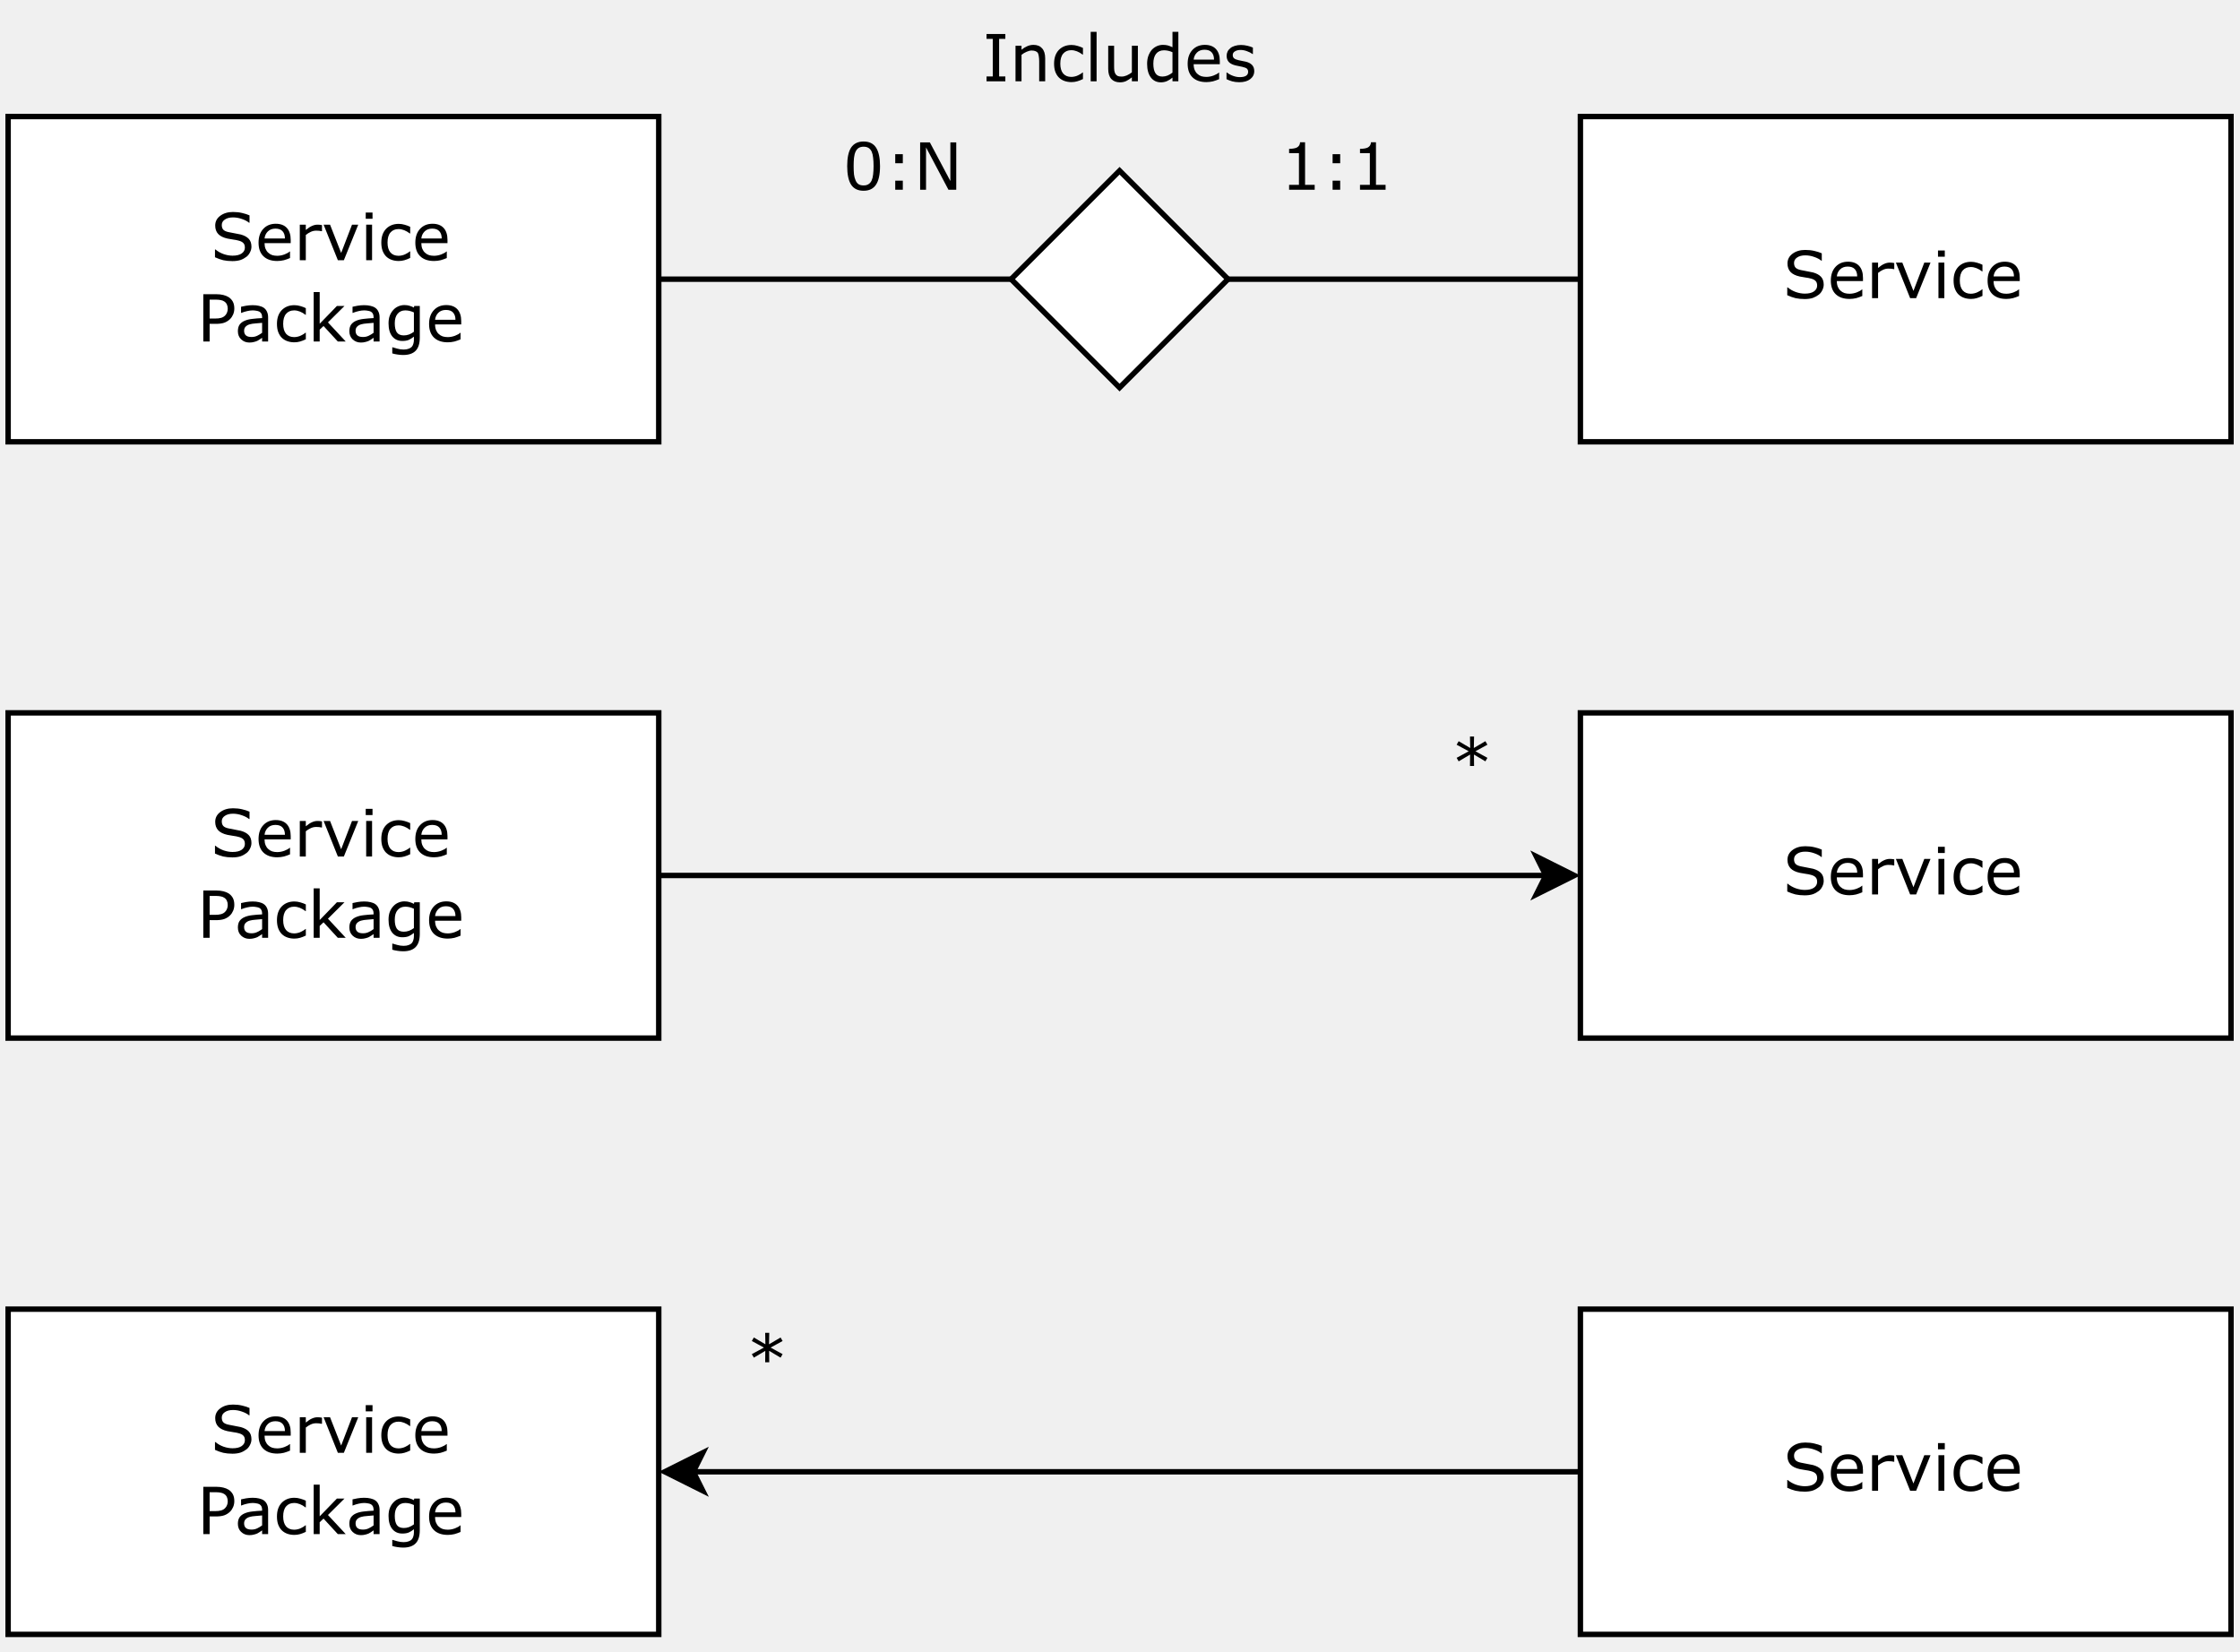
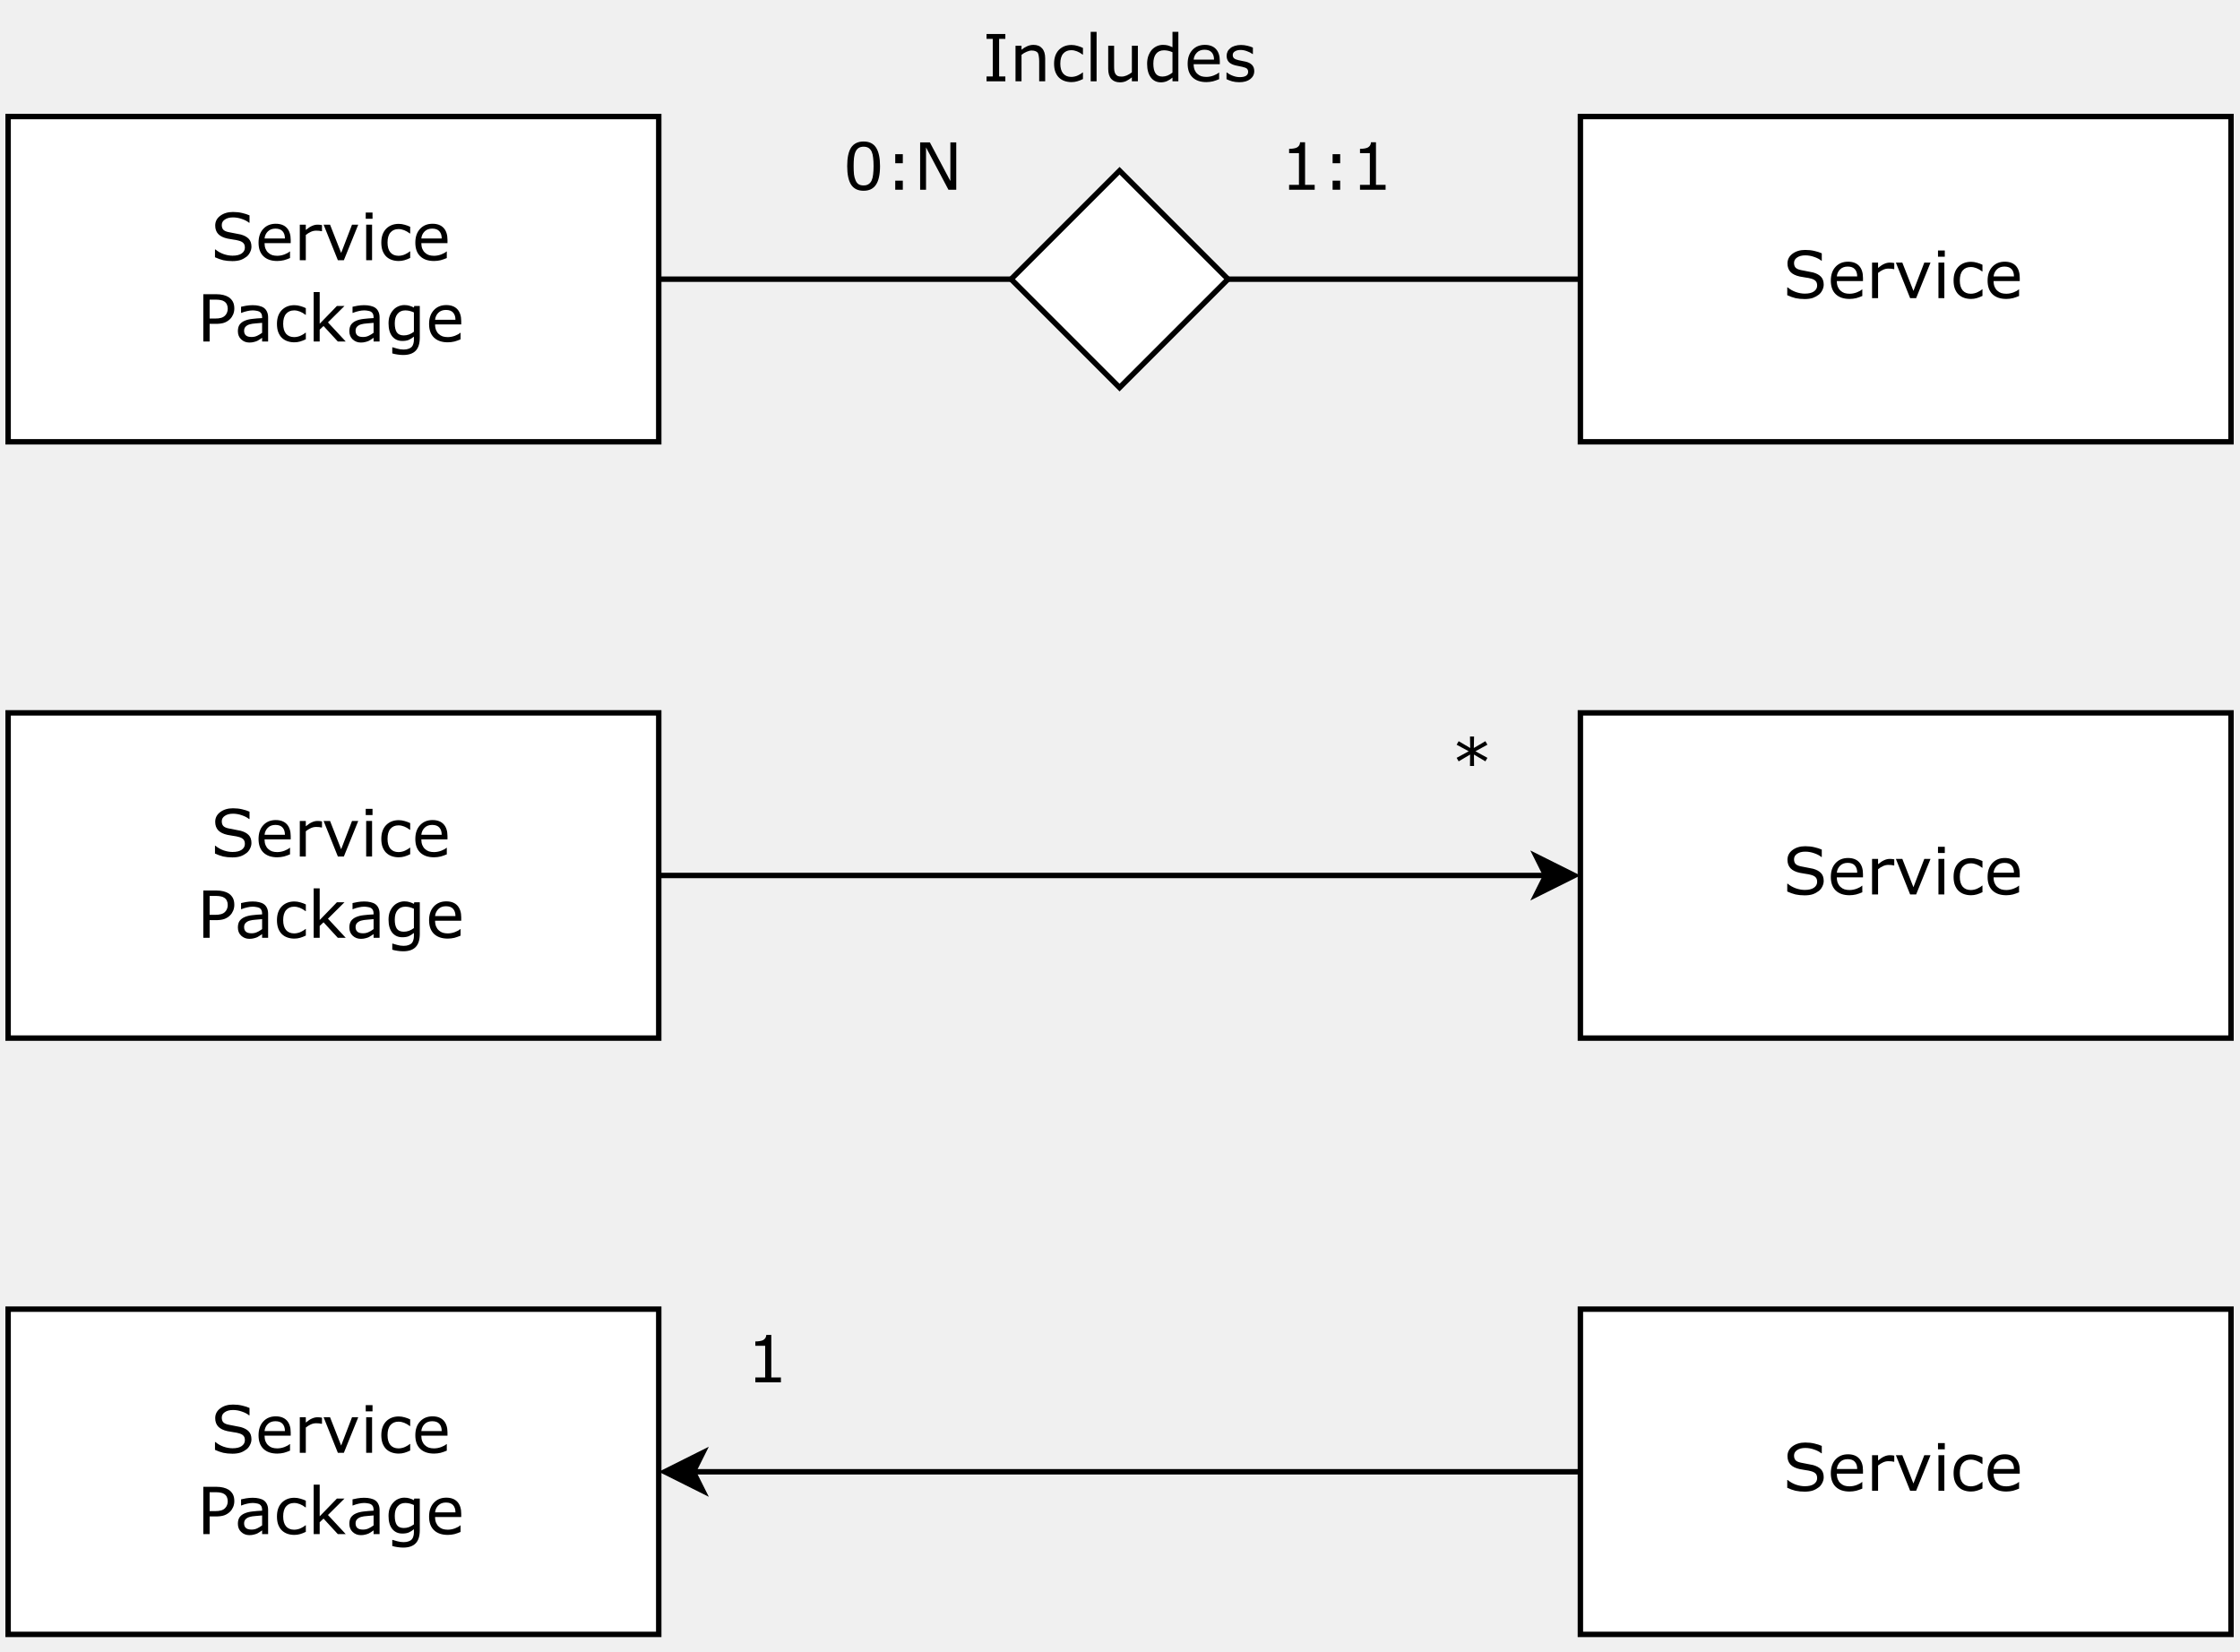
- <svg xmlns="http://www.w3.org/2000/svg" xmlns:xlink="http://www.w3.org/1999/xlink" width="309.12pt" height="228pt" viewBox="0 0 309.12 228" version="1.2" id="svg306" content="%3Cmxfile%20host%3D%22app.diagrams.net%22%20modified%3D%222022-05-02T11%3A17%3A57.723Z%22%20agent%3D%225.0%20(X11)%22%20version%3D%2217.5.0%22%20etag%3D%22Jz2Vs7Uc8WkKQfuyz4U5%22%20type%3D%22device%22%3E%3Cdiagram%20id%3D%226qpaMD--WCWv5tTotMP_%22%3E7Vlbb9sgGP01ednDFF%2BTPubSbpO2aVKkXR6JoTYrhgjjXPrr92FjOzZuVylp0jZ9ieB8mMA5fAd%2F8sCbpdtPEq2SbwITNnCHeDvw5gPXHQcu%2FGpgVwK%2B75VALCkuIacBFvSeGHBo0JxikrUGKiGYoqs2GAnOSaRaGJJSbNrDbgVr%2F%2BsKxcQCFhFiNvqLYpUY1B0Om8BnQuOk%2BuuwiqSoGm2ALEFYbPYg73rgzaQQqmyl2xlhmryKmPK5mwei9cok4eopDxgl1ojlZnNmXWpX7ZZg2LzpCqkSEQuO2HWDTqXIOSZ6xiH0mjFfhVgB6AD4lyi1M0qiXAmAEpUyEyUcT7Qu0OWCkxK5oYyZKW8FVzcopUwfmJ9EYsQRwAwtCZui6C4uVjATTMhminIjevUtbjKRy8hA5tgpJGNi6PJtBp1aFzjQRKREyR0MkYQhRdft2ZE5WnE9riEfGob%2Ffi28Hi1CBouYYrqGZqybCyLXFNZvIjDnXrBn%2FA%2BgRx9nE1nK7tjuDB3129puEqrIYoUKAjeQ3G0dD9BpTaQi2wdP8QMamAfqzDOG4gShATat%2FCyxZC81q3GH6Ob%2FP4dkItJlnr1cBr1x0GFwZDPo9xDoH4HA4KJNKHxRJhRaWtSO8xqdwb86pzOMznOOYZW%2FzfNF54%2FufAyq7ny7H5zv6l59%2FiOGsoxGrRQ4UMVHU2Bsp8DV%2BVJg%2FH4PH%2BseDntukWfLtqs3bl0nJbOqtV6dd%2FXe3RlYi7LdrYBP4G9OVaXuGZzjns%2FhqvW8W9zhFjcanzIr7Xr9bXncadm0K27gavLd4hI2qNqEIUZjrr0ENkqAk6mmgUaITUwgpRiXnkgyeo%2BWxVRaiZWgXBWLDqaDYK7nAhvMSkd0ClOS4o50uL4Fk%2BpC%2FZodQRXP7xaDPS%2FNfcWgewxR7HIaWJk4ly6K7z2hkvGeSxS7RP9w8YKET3g%2F67Ouowhi1%2BkXL4jXzZC%2By%2BTZBBlZgnzhEcv1h4pL12XUdS7f1mV0HF2g23w8KWJ7n6C8638%3D%3C%2Fdiagram%3E%3C%2Fmxfile%3E">
+ <svg xmlns="http://www.w3.org/2000/svg" xmlns:xlink="http://www.w3.org/1999/xlink" width="309.12pt" height="228pt" viewBox="0 0 309.12 228" version="1.2" id="svg306" content="%3Cmxfile%20host%3D%22app.diagrams.net%22%20modified%3D%222022-05-04T19%3A31%3A20.211Z%22%20agent%3D%225.0%20(X11)%22%20version%3D%2218.0.0%22%20etag%3D%22TW3qZ1Mt3gIweQSPUwra%22%20type%3D%22github%22%3E%3Cdiagram%20id%3D%22hluDAyHgmFM91N0HZITm%22%3E7Vlbb9sgGP01ednDFF%2BTPubSbpO2aVKkXR6JoTYrhgjjXPrr92FjOzZuVylp0jZ9ieB8mMA5fAd%2F8sCbpdtPEq2SbwITNnCHeDvw5gPXHQcu%2FGpgVwK%2B75VALCkuIacBFvSeGHBo0JxikrUGKiGYoqs2GAnOSaRaGJJSbNrDbgVr%2F%2BsKxcQCFhFiNvqLYpUY1B0Om8BnQuOk%2BuuwiqSoGm2ALEFYbPYg73rgzaQQqmyl2xlhmryKmPK5mwei9cok4eopDxgl1ojlZnNmXWpX7ZZg2LzpCqkSEQuO2HWDTqXIOSZ6xiH0mjFfhVgB6AD4lyi1M0qiXAmAEpUyEyUcT7Qu0OWCkxK5oYyZKW8FVzcopUwfmJ9EYsQRwAwtCZui6C4uVjATTMhminIjevUtbjKRy8hA5tgpJGNi6PJtBp1aFzjQRKREyR0MkYQhRdft2ZE5WnE9riEfGob%2Ffi28Hi1CBouYYrqGZqybCyLXFNZvIjDnXrBn%2FA%2BgRx9nE1nK7tjuDB3129puEqrIYoUKAjeQ3G0dD9BpTaQi2wdP8QMamAfqzDOG4gShATat%2FCyxZC81q3GH6Ob%2FP4dkItJlnr1cBr1x0GFwZDPo9xDoH4HA4KJNKHxRJhRaWtSO8xqdwb86pzOMznOOYZW%2FzfNF54%2FufAyq7ny7H5zv6l59%2FiOGsoxGrRQ4UMVHU2Bsp8DV%2BVJg%2FH4PH%2BseDntukWfLtqs3bl0nJbOqtV6dd%2FXe3RlYi7LdrYBP4G9OVaXuGZzjns%2FhqvW8W9zhFjcanzIr7Xr9bXncadm0K27gavLd4hI2qNqEIUZjrr0ENkqAk6mmgUaITUwgpRiXnkgyeo%2BWxVRaiZWgXBWLDqaDYK7nAhvMSkd0ClOS4o50uL4Fk%2BpC%2FZodQRXP7xaDPS%2FNfcWgewxR7HIaWJk4ly6K7z2hkvGeSxS7RP9w8YKET3g%2F67Ouowhi1%2BkXnyFeN0P6LpNnE2RkCfKFRyzXHyouXZdR17l8W5fRcXSBbvPxpIjtfYLyrv8B%3C%2Fdiagram%3E%3C%2Fmxfile%3E">
  <defs id="defs73">
    <g id="g71">
      <symbol overflow="visible" id="glyph0-0">
        <path style="stroke:none;" d="" id="path2" />
      </symbol>
      <symbol overflow="visible" id="glyph0-1">
        <path style="stroke:none;" d="M 5.625 -1.859 C 5.625 -1.609 5.562 -1.359 5.438 -1.109 C 5.32 -0.859 5.16 -0.648 4.953 -0.484 C 4.711 -0.297 4.438 -0.145 4.125 -0.031 C 3.812 0.07 3.438 0.125 3 0.125 C 2.531 0.125 2.109 0.082 1.734 0 C 1.359 -0.094 0.977 -0.227 0.594 -0.406 L 0.594 -1.484 L 0.656 -1.484 C 0.977 -1.211 1.352 -1 1.781 -0.844 C 2.219 -0.695 2.629 -0.625 3.016 -0.625 C 3.555 -0.625 3.973 -0.723 4.266 -0.922 C 4.566 -1.129 4.719 -1.398 4.719 -1.734 C 4.719 -2.023 4.645 -2.238 4.5 -2.375 C 4.363 -2.52 4.148 -2.629 3.859 -2.703 C 3.641 -2.766 3.398 -2.812 3.141 -2.844 C 2.891 -2.883 2.617 -2.93 2.328 -2.984 C 1.754 -3.109 1.328 -3.316 1.047 -3.609 C 0.766 -3.91 0.625 -4.301 0.625 -4.781 C 0.625 -5.332 0.852 -5.781 1.312 -6.125 C 1.781 -6.477 2.367 -6.656 3.078 -6.656 C 3.535 -6.656 3.957 -6.609 4.344 -6.516 C 4.727 -6.43 5.066 -6.32 5.359 -6.188 L 5.359 -5.172 L 5.297 -5.172 C 5.047 -5.379 4.719 -5.551 4.312 -5.688 C 3.914 -5.832 3.504 -5.906 3.078 -5.906 C 2.609 -5.906 2.234 -5.805 1.953 -5.609 C 1.672 -5.422 1.531 -5.172 1.531 -4.859 C 1.531 -4.586 1.598 -4.375 1.734 -4.219 C 1.879 -4.062 2.129 -3.945 2.484 -3.875 C 2.672 -3.832 2.938 -3.781 3.281 -3.719 C 3.625 -3.656 3.914 -3.598 4.156 -3.547 C 4.645 -3.41 5.008 -3.211 5.25 -2.953 C 5.5 -2.691 5.625 -2.328 5.625 -1.859 Z M 5.625 -1.859 " id="path5" />
      </symbol>
      <symbol overflow="visible" id="glyph0-2">
        <path style="stroke:none;" d="M 4.906 -2.359 L 1.297 -2.359 C 1.297 -2.055 1.344 -1.789 1.438 -1.562 C 1.531 -1.344 1.656 -1.164 1.812 -1.031 C 1.969 -0.883 2.148 -0.773 2.359 -0.703 C 2.566 -0.641 2.797 -0.609 3.047 -0.609 C 3.379 -0.609 3.711 -0.672 4.047 -0.797 C 4.391 -0.93 4.629 -1.066 4.766 -1.203 L 4.812 -1.203 L 4.812 -0.297 C 4.539 -0.18 4.258 -0.082 3.969 0 C 3.676 0.07 3.367 0.109 3.047 0.109 C 2.234 0.109 1.598 -0.109 1.141 -0.547 C 0.691 -0.984 0.469 -1.609 0.469 -2.422 C 0.469 -3.223 0.688 -3.859 1.125 -4.328 C 1.562 -4.797 2.133 -5.031 2.844 -5.031 C 3.508 -5.031 4.02 -4.836 4.375 -4.453 C 4.727 -4.066 4.906 -3.52 4.906 -2.812 Z M 4.109 -3 C 4.109 -3.426 4 -3.758 3.781 -4 C 3.57 -4.238 3.242 -4.359 2.797 -4.359 C 2.359 -4.359 2.008 -4.227 1.75 -3.969 C 1.488 -3.707 1.336 -3.383 1.297 -3 Z M 4.109 -3 " id="path8" />
      </symbol>
      <symbol overflow="visible" id="glyph0-3">
        <path style="stroke:none;" d="M 3.875 -4 L 3.828 -4 C 3.703 -4.031 3.582 -4.051 3.469 -4.062 C 3.352 -4.07 3.219 -4.078 3.062 -4.078 C 2.801 -4.078 2.551 -4.02 2.312 -3.906 C 2.082 -3.801 1.859 -3.66 1.641 -3.484 L 1.641 0 L 0.812 0 L 0.812 -4.906 L 1.641 -4.906 L 1.641 -4.172 C 1.961 -4.441 2.25 -4.629 2.5 -4.734 C 2.75 -4.848 3.004 -4.906 3.266 -4.906 C 3.41 -4.906 3.516 -4.898 3.578 -4.891 C 3.641 -4.879 3.738 -4.863 3.875 -4.844 Z M 3.875 -4 " id="path11" />
      </symbol>
      <symbol overflow="visible" id="glyph0-4">
        <path style="stroke:none;" d="M 5.047 -4.906 L 3.062 0 L 2.234 0 L 0.266 -4.906 L 1.156 -4.906 L 2.688 -1 L 4.188 -4.906 Z M 5.047 -4.906 " id="path14" />
      </symbol>
      <symbol overflow="visible" id="glyph0-5">
        <path style="stroke:none;" d="M 1.703 -5.719 L 0.766 -5.719 L 0.766 -6.578 L 1.703 -6.578 Z M 1.641 0 L 0.828 0 L 0.828 -4.906 L 1.641 -4.906 Z M 1.641 0 " id="path17" />
      </symbol>
      <symbol overflow="visible" id="glyph0-6">
        <path style="stroke:none;" d="M 4.438 -0.312 C 4.156 -0.176 3.891 -0.07 3.641 0 C 3.398 0.07 3.141 0.109 2.859 0.109 C 2.504 0.109 2.18 0.055 1.891 -0.047 C 1.598 -0.148 1.344 -0.305 1.125 -0.516 C 0.914 -0.723 0.75 -0.988 0.625 -1.312 C 0.508 -1.633 0.453 -2.008 0.453 -2.438 C 0.453 -3.238 0.672 -3.867 1.109 -4.328 C 1.555 -4.785 2.141 -5.016 2.859 -5.016 C 3.141 -5.016 3.414 -4.973 3.688 -4.891 C 3.957 -4.816 4.207 -4.723 4.438 -4.609 L 4.438 -3.688 L 4.391 -3.688 C 4.141 -3.883 3.879 -4.035 3.609 -4.141 C 3.348 -4.242 3.086 -4.297 2.828 -4.297 C 2.359 -4.297 1.988 -4.141 1.719 -3.828 C 1.445 -3.516 1.312 -3.051 1.312 -2.438 C 1.312 -1.852 1.441 -1.398 1.703 -1.078 C 1.973 -0.766 2.348 -0.609 2.828 -0.609 C 2.992 -0.609 3.16 -0.629 3.328 -0.672 C 3.504 -0.711 3.66 -0.77 3.797 -0.844 C 3.922 -0.906 4.035 -0.969 4.141 -1.031 C 4.242 -1.102 4.328 -1.164 4.391 -1.219 L 4.438 -1.219 Z M 4.438 -0.312 " id="path20" />
      </symbol>
      <symbol overflow="visible" id="glyph0-7">
        <path style="stroke:none;" d="M 5.156 -4.562 C 5.156 -4.27 5.102 -4 5 -3.75 C 4.895 -3.5 4.754 -3.285 4.578 -3.109 C 4.348 -2.879 4.078 -2.707 3.766 -2.594 C 3.461 -2.488 3.078 -2.438 2.609 -2.438 L 1.75 -2.438 L 1.75 0 L 0.875 0 L 0.875 -6.531 L 2.656 -6.531 C 3.039 -6.531 3.367 -6.492 3.641 -6.422 C 3.91 -6.359 4.156 -6.258 4.375 -6.125 C 4.625 -5.957 4.816 -5.75 4.953 -5.5 C 5.086 -5.25 5.156 -4.938 5.156 -4.562 Z M 4.25 -4.531 C 4.25 -4.758 4.207 -4.957 4.125 -5.125 C 4.051 -5.289 3.93 -5.426 3.766 -5.531 C 3.629 -5.625 3.469 -5.688 3.281 -5.719 C 3.102 -5.758 2.879 -5.781 2.609 -5.781 L 1.75 -5.781 L 1.75 -3.172 L 2.484 -3.172 C 2.828 -3.172 3.109 -3.203 3.328 -3.266 C 3.547 -3.328 3.727 -3.43 3.875 -3.578 C 4.008 -3.711 4.102 -3.859 4.156 -4.016 C 4.219 -4.172 4.25 -4.344 4.25 -4.531 Z M 4.25 -4.531 " id="path23" />
      </symbol>
      <symbol overflow="visible" id="glyph0-8">
        <path style="stroke:none;" d="M 4.625 0 L 3.797 0 L 3.797 -0.516 C 3.723 -0.473 3.625 -0.406 3.5 -0.312 C 3.375 -0.227 3.254 -0.156 3.141 -0.094 C 3.004 -0.031 2.848 0.02 2.672 0.062 C 2.492 0.113 2.285 0.141 2.047 0.141 C 1.598 0.141 1.219 -0.004 0.906 -0.297 C 0.602 -0.586 0.453 -0.961 0.453 -1.422 C 0.453 -1.797 0.531 -2.098 0.688 -2.328 C 0.852 -2.555 1.082 -2.734 1.375 -2.859 C 1.676 -2.992 2.035 -3.082 2.453 -3.125 C 2.867 -3.176 3.316 -3.211 3.797 -3.234 L 3.797 -3.359 C 3.797 -3.547 3.766 -3.703 3.703 -3.828 C 3.641 -3.953 3.547 -4.051 3.422 -4.125 C 3.297 -4.188 3.148 -4.227 2.984 -4.25 C 2.828 -4.281 2.66 -4.297 2.484 -4.297 C 2.266 -4.297 2.02 -4.266 1.75 -4.203 C 1.488 -4.148 1.219 -4.066 0.938 -3.953 L 0.891 -3.953 L 0.891 -4.797 C 1.047 -4.836 1.273 -4.883 1.578 -4.938 C 1.891 -4.988 2.191 -5.016 2.484 -5.016 C 2.828 -5.016 3.125 -4.984 3.375 -4.922 C 3.633 -4.867 3.859 -4.773 4.047 -4.641 C 4.234 -4.504 4.375 -4.328 4.469 -4.109 C 4.57 -3.898 4.625 -3.641 4.625 -3.328 Z M 3.797 -1.203 L 3.797 -2.578 C 3.547 -2.555 3.25 -2.531 2.906 -2.5 C 2.57 -2.477 2.301 -2.438 2.094 -2.375 C 1.863 -2.312 1.676 -2.207 1.531 -2.062 C 1.383 -1.914 1.312 -1.723 1.312 -1.484 C 1.312 -1.203 1.395 -0.988 1.562 -0.844 C 1.727 -0.695 1.988 -0.625 2.344 -0.625 C 2.625 -0.625 2.883 -0.68 3.125 -0.797 C 3.363 -0.91 3.586 -1.047 3.797 -1.203 Z M 3.797 -1.203 " id="path26" />
      </symbol>
      <symbol overflow="visible" id="glyph0-9">
        <path style="stroke:none;" d="M 5.266 0 L 4.172 0 L 2.203 -2.141 L 1.672 -1.641 L 1.672 0 L 0.844 0 L 0.844 -6.828 L 1.672 -6.828 L 1.672 -2.453 L 4.047 -4.906 L 5.094 -4.906 L 2.812 -2.641 Z M 5.266 0 " id="path29" />
      </symbol>
      <symbol overflow="visible" id="glyph0-10">
        <path style="stroke:none;" d="M 4.781 -0.562 C 4.781 0.27 4.594 0.879 4.219 1.266 C 3.844 1.66 3.266 1.859 2.484 1.859 C 2.223 1.859 1.969 1.836 1.719 1.797 C 1.469 1.766 1.223 1.711 0.984 1.641 L 0.984 0.797 L 1.031 0.797 C 1.164 0.848 1.379 0.91 1.672 0.984 C 1.961 1.066 2.254 1.109 2.547 1.109 C 2.828 1.109 3.055 1.07 3.234 1 C 3.422 0.938 3.566 0.848 3.672 0.734 C 3.773 0.617 3.848 0.477 3.891 0.312 C 3.941 0.156 3.969 -0.02 3.969 -0.219 L 3.969 -0.672 C 3.719 -0.473 3.477 -0.32 3.25 -0.219 C 3.02 -0.125 2.727 -0.078 2.375 -0.078 C 1.789 -0.078 1.328 -0.285 0.984 -0.703 C 0.641 -1.129 0.469 -1.727 0.469 -2.5 C 0.469 -2.914 0.523 -3.273 0.641 -3.578 C 0.766 -3.891 0.93 -4.156 1.141 -4.375 C 1.328 -4.582 1.555 -4.742 1.828 -4.859 C 2.098 -4.973 2.367 -5.031 2.641 -5.031 C 2.922 -5.031 3.156 -5 3.344 -4.938 C 3.539 -4.883 3.75 -4.801 3.969 -4.688 L 4.016 -4.906 L 4.781 -4.906 Z M 3.969 -1.344 L 3.969 -4.016 C 3.738 -4.117 3.531 -4.191 3.344 -4.234 C 3.156 -4.273 2.969 -4.297 2.781 -4.297 C 2.332 -4.297 1.977 -4.141 1.719 -3.828 C 1.457 -3.523 1.328 -3.086 1.328 -2.516 C 1.328 -1.961 1.422 -1.547 1.609 -1.266 C 1.805 -0.984 2.129 -0.844 2.578 -0.844 C 2.816 -0.844 3.055 -0.883 3.297 -0.969 C 3.535 -1.062 3.758 -1.188 3.969 -1.344 Z M 3.969 -1.344 " id="path32" />
      </symbol>
      <symbol overflow="visible" id="glyph0-11">
        <path style="stroke:none;" d="" id="path35" />
      </symbol>
      <symbol overflow="visible" id="glyph0-12">
        <path style="stroke:none;" d="M 5.125 -3.266 C 5.125 -2.098 4.938 -1.238 4.562 -0.688 C 4.195 -0.133 3.629 0.141 2.859 0.141 C 2.078 0.141 1.504 -0.133 1.141 -0.688 C 0.773 -1.25 0.594 -2.109 0.594 -3.266 C 0.594 -4.422 0.773 -5.273 1.141 -5.828 C 1.516 -6.379 2.086 -6.656 2.859 -6.656 C 3.641 -6.656 4.211 -6.375 4.578 -5.812 C 4.941 -5.25 5.125 -4.398 5.125 -3.266 Z M 3.969 -1.281 C 4.07 -1.508 4.141 -1.785 4.172 -2.109 C 4.211 -2.43 4.234 -2.816 4.234 -3.266 C 4.234 -3.711 4.211 -4.098 4.172 -4.422 C 4.141 -4.754 4.07 -5.035 3.969 -5.266 C 3.863 -5.484 3.723 -5.648 3.547 -5.766 C 3.367 -5.879 3.141 -5.938 2.859 -5.938 C 2.586 -5.938 2.359 -5.879 2.172 -5.766 C 1.992 -5.648 1.852 -5.477 1.75 -5.25 C 1.645 -5.031 1.57 -4.742 1.531 -4.391 C 1.5 -4.047 1.484 -3.672 1.484 -3.266 C 1.484 -2.805 1.5 -2.422 1.531 -2.109 C 1.57 -1.805 1.645 -1.535 1.75 -1.297 C 1.844 -1.066 1.977 -0.891 2.156 -0.766 C 2.332 -0.648 2.566 -0.594 2.859 -0.594 C 3.129 -0.594 3.352 -0.648 3.531 -0.766 C 3.719 -0.879 3.863 -1.051 3.969 -1.281 Z M 3.969 -1.281 " id="path38" />
      </symbol>
      <symbol overflow="visible" id="glyph0-13">
        <path style="stroke:none;" d="M 2.562 -3.656 L 1.516 -3.656 L 1.516 -4.906 L 2.562 -4.906 Z M 2.562 0 L 1.516 0 L 1.516 -1.25 L 2.562 -1.25 Z M 2.562 0 " id="path41" />
      </symbol>
      <symbol overflow="visible" id="glyph0-14">
        <path style="stroke:none;" d="M 5.859 0 L 4.781 0 L 1.688 -5.844 L 1.688 0 L 0.875 0 L 0.875 -6.531 L 2.219 -6.531 L 5.047 -1.203 L 5.047 -6.531 L 5.859 -6.531 Z M 5.859 0 " id="path44" />
      </symbol>
      <symbol overflow="visible" id="glyph0-15">
        <path style="stroke:none;" d="M 4.75 0 L 1.219 0 L 1.219 -0.672 L 2.578 -0.672 L 2.578 -5.047 L 1.219 -5.047 L 1.219 -5.641 C 1.406 -5.641 1.602 -5.656 1.812 -5.688 C 2.02 -5.719 2.18 -5.766 2.297 -5.828 C 2.422 -5.898 2.52 -5.988 2.594 -6.094 C 2.676 -6.207 2.723 -6.359 2.734 -6.547 L 3.422 -6.547 L 3.422 -0.672 L 4.75 -0.672 Z M 4.75 0 " id="path47" />
      </symbol>
      <symbol overflow="visible" id="glyph0-16">
        <path style="stroke:none;" d="M 4.984 -3.891 L 4.703 -3.406 L 3.125 -4.344 L 3.141 -2.766 L 2.578 -2.766 L 2.594 -4.344 L 1.016 -3.406 L 0.734 -3.891 L 2.406 -4.797 L 0.734 -5.703 L 1.016 -6.188 L 2.609 -5.25 L 2.578 -6.828 L 3.141 -6.828 L 3.109 -5.25 L 4.703 -6.188 L 4.984 -5.703 L 3.328 -4.797 Z M 4.984 -3.891 " id="path50" />
      </symbol>
      <symbol overflow="visible" id="glyph0-17">
        <path style="stroke:none;" d="M 3.188 0 L 0.594 0 L 0.594 -0.672 L 1.453 -0.672 L 1.453 -5.859 L 0.594 -5.859 L 0.594 -6.531 L 3.188 -6.531 L 3.188 -5.859 L 2.328 -5.859 L 2.328 -0.672 L 3.188 -0.672 Z M 3.188 0 " id="path53" />
      </symbol>
      <symbol overflow="visible" id="glyph0-18">
        <path style="stroke:none;" d="M 4.906 0 L 4.078 0 L 4.078 -2.797 C 4.078 -3.016 4.062 -3.223 4.031 -3.422 C 4.008 -3.617 3.969 -3.773 3.906 -3.891 C 3.832 -4.016 3.723 -4.102 3.578 -4.156 C 3.441 -4.219 3.266 -4.25 3.047 -4.25 C 2.828 -4.25 2.594 -4.191 2.344 -4.078 C 2.094 -3.973 1.859 -3.832 1.641 -3.656 L 1.641 0 L 0.812 0 L 0.812 -4.906 L 1.641 -4.906 L 1.641 -4.359 C 1.891 -4.566 2.148 -4.727 2.422 -4.844 C 2.703 -4.969 2.988 -5.031 3.281 -5.031 C 3.812 -5.031 4.211 -4.867 4.484 -4.547 C 4.766 -4.234 4.906 -3.781 4.906 -3.188 Z M 4.906 0 " id="path56" />
      </symbol>
      <symbol overflow="visible" id="glyph0-19">
        <path style="stroke:none;" d="M 1.641 0 L 0.828 0 L 0.828 -6.828 L 1.641 -6.828 Z M 1.641 0 " id="path59" />
      </symbol>
      <symbol overflow="visible" id="glyph0-20">
        <path style="stroke:none;" d="M 4.875 0 L 4.047 0 L 4.047 -0.547 C 3.766 -0.328 3.5 -0.156 3.25 -0.031 C 3 0.082 2.719 0.141 2.406 0.141 C 1.895 0.141 1.492 -0.016 1.203 -0.328 C 0.922 -0.648 0.781 -1.113 0.781 -1.719 L 0.781 -4.906 L 1.594 -4.906 L 1.594 -2.109 C 1.594 -1.859 1.602 -1.645 1.625 -1.469 C 1.656 -1.289 1.707 -1.141 1.781 -1.016 C 1.863 -0.891 1.969 -0.797 2.094 -0.734 C 2.219 -0.68 2.398 -0.656 2.641 -0.656 C 2.859 -0.656 3.094 -0.707 3.344 -0.812 C 3.594 -0.926 3.828 -1.066 4.047 -1.234 L 4.047 -4.906 L 4.875 -4.906 Z M 4.875 0 " id="path62" />
      </symbol>
      <symbol overflow="visible" id="glyph0-21">
        <path style="stroke:none;" d="M 4.781 0 L 3.969 0 L 3.969 -0.516 C 3.727 -0.305 3.477 -0.145 3.219 -0.031 C 2.957 0.082 2.676 0.141 2.375 0.141 C 1.789 0.141 1.328 -0.082 0.984 -0.531 C 0.641 -0.988 0.469 -1.613 0.469 -2.406 C 0.469 -2.82 0.523 -3.191 0.641 -3.516 C 0.766 -3.848 0.926 -4.129 1.125 -4.359 C 1.332 -4.578 1.566 -4.742 1.828 -4.859 C 2.086 -4.973 2.363 -5.031 2.656 -5.031 C 2.906 -5.031 3.129 -5.004 3.328 -4.953 C 3.523 -4.898 3.738 -4.816 3.969 -4.703 L 3.969 -6.828 L 4.781 -6.828 Z M 3.969 -1.203 L 3.969 -4.016 C 3.738 -4.117 3.535 -4.188 3.359 -4.219 C 3.18 -4.258 2.992 -4.281 2.797 -4.281 C 2.328 -4.281 1.961 -4.117 1.703 -3.797 C 1.453 -3.473 1.328 -3.02 1.328 -2.438 C 1.328 -1.852 1.426 -1.41 1.625 -1.109 C 1.82 -0.805 2.141 -0.656 2.578 -0.656 C 2.816 -0.656 3.055 -0.703 3.297 -0.797 C 3.535 -0.898 3.758 -1.035 3.969 -1.203 Z M 3.969 -1.203 " id="path65" />
      </symbol>
      <symbol overflow="visible" id="glyph0-22">
        <path style="stroke:none;" d="M 4.312 -1.406 C 4.312 -0.957 4.125 -0.586 3.75 -0.297 C 3.383 -0.016 2.879 0.125 2.234 0.125 C 1.879 0.125 1.551 0.082 1.25 0 C 0.945 -0.094 0.691 -0.191 0.484 -0.297 L 0.484 -1.219 L 0.531 -1.219 C 0.789 -1.02 1.078 -0.863 1.391 -0.75 C 1.711 -0.633 2.02 -0.578 2.312 -0.578 C 2.676 -0.578 2.957 -0.633 3.156 -0.75 C 3.363 -0.875 3.469 -1.062 3.469 -1.312 C 3.469 -1.5 3.41 -1.645 3.297 -1.75 C 3.191 -1.844 2.977 -1.926 2.656 -2 C 2.539 -2.031 2.391 -2.062 2.203 -2.094 C 2.016 -2.125 1.844 -2.16 1.688 -2.203 C 1.258 -2.316 0.953 -2.484 0.766 -2.703 C 0.586 -2.93 0.5 -3.203 0.5 -3.516 C 0.5 -3.723 0.539 -3.914 0.625 -4.094 C 0.707 -4.27 0.836 -4.43 1.016 -4.578 C 1.172 -4.711 1.375 -4.816 1.625 -4.891 C 1.883 -4.973 2.172 -5.016 2.484 -5.016 C 2.773 -5.016 3.07 -4.977 3.375 -4.906 C 3.676 -4.832 3.926 -4.75 4.125 -4.656 L 4.125 -3.766 L 4.078 -3.766 C 3.867 -3.922 3.613 -4.051 3.312 -4.156 C 3.008 -4.27 2.711 -4.328 2.422 -4.328 C 2.117 -4.328 1.863 -4.266 1.656 -4.141 C 1.445 -4.023 1.344 -3.852 1.344 -3.625 C 1.344 -3.426 1.406 -3.273 1.531 -3.172 C 1.656 -3.066 1.852 -2.984 2.125 -2.922 C 2.281 -2.891 2.453 -2.852 2.641 -2.812 C 2.828 -2.781 2.984 -2.75 3.109 -2.719 C 3.492 -2.633 3.789 -2.484 4 -2.266 C 4.207 -2.055 4.312 -1.77 4.312 -1.406 Z M 4.312 -1.406 " id="path68" />
      </symbol>
    </g>
  </defs>
  <g id="surface1">
    <path style="fill:none;stroke:#000000;stroke-width:1;stroke-linecap:butt;stroke-linejoin:miter;stroke-miterlimit:10;stroke-opacity:1" d="m 121.003,51 h 64.996" transform="matrix(0.748184,0,0,0.748184,0.374092,0.374092)" id="path75" />
    <path style="fill:#ffffff;fill-opacity:1;fill-rule:nonzero;stroke:#000000;stroke-width:1;stroke-linecap:butt;stroke-linejoin:miter;stroke-miterlimit:4;stroke-opacity:1" d="M 0.998,21 H 121.003 V 80.999 H 0.998 Z m 0,0" transform="matrix(0.748184,0,0,0.748184,0.374092,0.374092)" id="path77" />
    <g style="fill:#000000;fill-opacity:1" id="g93">
      <use xlink:href="#glyph0-1" x="29.074" y="35.913" id="use79" width="100%" height="100%" />
      <use xlink:href="#glyph0-2" x="35.211" y="35.913" id="use81" width="100%" height="100%" />
      <use xlink:href="#glyph0-3" x="40.56" y="35.913" id="use83" width="100%" height="100%" />
      <use xlink:href="#glyph0-4" x="44.391" y="35.913" id="use85" width="100%" height="100%" />
      <use xlink:href="#glyph0-5" x="49.705" y="35.913" id="use87" width="100%" height="100%" />
      <use xlink:href="#glyph0-6" x="52.168" y="35.913" id="use89" width="100%" height="100%" />
      <use xlink:href="#glyph0-2" x="56.846" y="35.913" id="use91" width="100%" height="100%" />
    </g>
    <g style="fill:#000000;fill-opacity:1" id="g97">
      <use xlink:href="#glyph0-7" x="27.18" y="47.136" id="use95" width="100%" height="100%" />
    </g>
    <g style="fill:#000000;fill-opacity:1" id="g111">
      <use xlink:href="#glyph0-8" x="32.375" y="47.136" id="use99" width="100%" height="100%" />
      <use xlink:href="#glyph0-6" x="37.767" y="47.136" id="use101" width="100%" height="100%" />
      <use xlink:href="#glyph0-9" x="42.445" y="47.136" id="use103" width="100%" height="100%" />
      <use xlink:href="#glyph0-8" x="47.758" y="47.136" id="use105" width="100%" height="100%" />
      <use xlink:href="#glyph0-10" x="53.15" y="47.136" id="use107" width="100%" height="100%" />
      <use xlink:href="#glyph0-2" x="58.744" y="47.136" id="use109" width="100%" height="100%" />
    </g>
    <g style="fill:#000000;fill-opacity:1" id="g115">
      <use xlink:href="#glyph0-11" x="64.087" y="47.136" id="use113" width="100%" height="100%" />
    </g>
    <path style="fill:#ffffff;fill-opacity:1;fill-rule:nonzero;stroke:#000000;stroke-width:1;stroke-linecap:butt;stroke-linejoin:miter;stroke-miterlimit:10;stroke-opacity:1" d="m 206,30.998 20.002,20.002 -20.002,20.002 -20.002,-20.002 z m 0,0" transform="matrix(0.748184,0,0,0.748184,0.374092,0.374092)" id="path117" />
    <path style="fill:none;stroke:#000000;stroke-width:1;stroke-linecap:butt;stroke-linejoin:miter;stroke-miterlimit:10;stroke-opacity:1" d="M 290.997,51 H 226.002" transform="matrix(0.748184,0,0,0.748184,0.374092,0.374092)" id="path119" />
    <path style="fill:#ffffff;fill-opacity:1;fill-rule:nonzero;stroke:#000000;stroke-width:1;stroke-linecap:butt;stroke-linejoin:miter;stroke-miterlimit:4;stroke-opacity:1" d="M 290.997,21 H 411.002 V 80.999 H 290.997 Z m 0,0" transform="matrix(0.748184,0,0,0.748184,0.374092,0.374092)" id="path121" />
    <g style="fill:#000000;fill-opacity:1" id="g137">
      <use xlink:href="#glyph0-1" x="246.047" y="41.15" id="use123" width="100%" height="100%" />
      <use xlink:href="#glyph0-2" x="252.185" y="41.15" id="use125" width="100%" height="100%" />
      <use xlink:href="#glyph0-3" x="257.533" y="41.15" id="use127" width="100%" height="100%" />
      <use xlink:href="#glyph0-4" x="261.365" y="41.15" id="use129" width="100%" height="100%" />
      <use xlink:href="#glyph0-5" x="266.678" y="41.15" id="use131" width="100%" height="100%" />
      <use xlink:href="#glyph0-6" x="269.142" y="41.15" id="use133" width="100%" height="100%" />
      <use xlink:href="#glyph0-2" x="273.819" y="41.15" id="use135" width="100%" height="100%" />
    </g>
    <path style="fill:none;stroke:#000000;stroke-width:1;stroke-linecap:butt;stroke-linejoin:miter;stroke-miterlimit:10;stroke-opacity:1" d="M 121.003,161 H 284.628" transform="matrix(0.748184,0,0,0.748184,0.374092,0.374092)" id="path139" />
    <path style="fill:#000000;fill-opacity:1;fill-rule:nonzero;stroke:#000000;stroke-width:1;stroke-linecap:butt;stroke-linejoin:miter;stroke-miterlimit:10;stroke-opacity:1" d="m 289.88,161 -7.001,3.498 1.749,-3.498 -1.749,-3.498 z m 0,0" transform="matrix(0.748184,0,0,0.748184,0.374092,0.374092)" id="path141" />
    <path style="fill:#ffffff;fill-opacity:1;fill-rule:nonzero;stroke:#000000;stroke-width:1;stroke-linecap:butt;stroke-linejoin:miter;stroke-miterlimit:4;stroke-opacity:1" d="m 0.998,131.001 h 120.004 v 59.999 H 0.998 Z m 0,0" transform="matrix(0.748184,0,0,0.748184,0.374092,0.374092)" id="path143" />
    <g style="fill:#000000;fill-opacity:1" id="g159">
      <use xlink:href="#glyph0-1" x="29.074" y="118.213" id="use145" width="100%" height="100%" />
      <use xlink:href="#glyph0-2" x="35.211" y="118.213" id="use147" width="100%" height="100%" />
      <use xlink:href="#glyph0-3" x="40.56" y="118.213" id="use149" width="100%" height="100%" />
      <use xlink:href="#glyph0-4" x="44.391" y="118.213" id="use151" width="100%" height="100%" />
      <use xlink:href="#glyph0-5" x="49.705" y="118.213" id="use153" width="100%" height="100%" />
      <use xlink:href="#glyph0-6" x="52.168" y="118.213" id="use155" width="100%" height="100%" />
      <use xlink:href="#glyph0-2" x="56.846" y="118.213" id="use157" width="100%" height="100%" />
    </g>
    <g style="fill:#000000;fill-opacity:1" id="g163">
      <use xlink:href="#glyph0-7" x="27.18" y="129.436" id="use161" width="100%" height="100%" />
    </g>
    <g style="fill:#000000;fill-opacity:1" id="g177">
      <use xlink:href="#glyph0-8" x="32.375" y="129.436" id="use165" width="100%" height="100%" />
      <use xlink:href="#glyph0-6" x="37.767" y="129.436" id="use167" width="100%" height="100%" />
      <use xlink:href="#glyph0-9" x="42.445" y="129.436" id="use169" width="100%" height="100%" />
      <use xlink:href="#glyph0-8" x="47.758" y="129.436" id="use171" width="100%" height="100%" />
      <use xlink:href="#glyph0-10" x="53.15" y="129.436" id="use173" width="100%" height="100%" />
      <use xlink:href="#glyph0-2" x="58.744" y="129.436" id="use175" width="100%" height="100%" />
    </g>
    <g style="fill:#000000;fill-opacity:1" id="g181">
      <use xlink:href="#glyph0-11" x="64.087" y="129.436" id="use179" width="100%" height="100%" />
    </g>
    <path style="fill:#ffffff;fill-opacity:1;fill-rule:nonzero;stroke:#000000;stroke-width:1;stroke-linecap:butt;stroke-linejoin:miter;stroke-miterlimit:4;stroke-opacity:1" d="m 290.997,131.001 h 120.004 v 59.999 H 290.997 Z m 0,0" transform="matrix(0.748184,0,0,0.748184,0.374092,0.374092)" id="path183" />
    <g style="fill:#000000;fill-opacity:1" id="g199">
      <use xlink:href="#glyph0-1" x="246.047" y="123.45" id="use185" width="100%" height="100%" />
      <use xlink:href="#glyph0-2" x="252.185" y="123.45" id="use187" width="100%" height="100%" />
      <use xlink:href="#glyph0-3" x="257.533" y="123.45" id="use189" width="100%" height="100%" />
      <use xlink:href="#glyph0-4" x="261.365" y="123.45" id="use191" width="100%" height="100%" />
      <use xlink:href="#glyph0-5" x="266.678" y="123.45" id="use193" width="100%" height="100%" />
      <use xlink:href="#glyph0-6" x="269.142" y="123.45" id="use195" width="100%" height="100%" />
      <use xlink:href="#glyph0-2" x="273.819" y="123.45" id="use197" width="100%" height="100%" />
    </g>
    <path style="fill:none;stroke:#000000;stroke-width:1;stroke-linecap:butt;stroke-linejoin:miter;stroke-miterlimit:10;stroke-opacity:1" d="M 127.372,271.001 H 290.997" transform="matrix(0.748184,0,0,0.748184,0.374092,0.374092)" id="path201" />
    <path style="fill:#000000;fill-opacity:1;fill-rule:nonzero;stroke:#000000;stroke-width:1;stroke-linecap:butt;stroke-linejoin:miter;stroke-miterlimit:10;stroke-opacity:1" d="m 122.12,271.001 7.001,-3.503 -1.749,3.503 1.749,3.498 z m 0,0" transform="matrix(0.748184,0,0,0.748184,0.374092,0.374092)" id="path203" />
    <path style="fill:#ffffff;fill-opacity:1;fill-rule:nonzero;stroke:#000000;stroke-width:1;stroke-linecap:butt;stroke-linejoin:miter;stroke-miterlimit:4;stroke-opacity:1" d="m 0.998,241.001 h 120.004 v 59.999 H 0.998 Z m 0,0" transform="matrix(0.748184,0,0,0.748184,0.374092,0.374092)" id="path205" />
    <g style="fill:#000000;fill-opacity:1" id="g221">
      <use xlink:href="#glyph0-1" x="29.074" y="200.513" id="use207" width="100%" height="100%" />
      <use xlink:href="#glyph0-2" x="35.211" y="200.513" id="use209" width="100%" height="100%" />
      <use xlink:href="#glyph0-3" x="40.56" y="200.513" id="use211" width="100%" height="100%" />
      <use xlink:href="#glyph0-4" x="44.391" y="200.513" id="use213" width="100%" height="100%" />
      <use xlink:href="#glyph0-5" x="49.705" y="200.513" id="use215" width="100%" height="100%" />
      <use xlink:href="#glyph0-6" x="52.168" y="200.513" id="use217" width="100%" height="100%" />
      <use xlink:href="#glyph0-2" x="56.846" y="200.513" id="use219" width="100%" height="100%" />
    </g>
    <g style="fill:#000000;fill-opacity:1" id="g225">
      <use xlink:href="#glyph0-7" x="27.18" y="211.736" id="use223" width="100%" height="100%" />
    </g>
    <g style="fill:#000000;fill-opacity:1" id="g239">
      <use xlink:href="#glyph0-8" x="32.375" y="211.736" id="use227" width="100%" height="100%" />
      <use xlink:href="#glyph0-6" x="37.767" y="211.736" id="use229" width="100%" height="100%" />
      <use xlink:href="#glyph0-9" x="42.445" y="211.736" id="use231" width="100%" height="100%" />
      <use xlink:href="#glyph0-8" x="47.758" y="211.736" id="use233" width="100%" height="100%" />
      <use xlink:href="#glyph0-10" x="53.15" y="211.736" id="use235" width="100%" height="100%" />
      <use xlink:href="#glyph0-2" x="58.744" y="211.736" id="use237" width="100%" height="100%" />
    </g>
    <g style="fill:#000000;fill-opacity:1" id="g243">
      <use xlink:href="#glyph0-11" x="64.087" y="211.736" id="use241" width="100%" height="100%" />
    </g>
    <path style="fill:#ffffff;fill-opacity:1;fill-rule:nonzero;stroke:#000000;stroke-width:1;stroke-linecap:butt;stroke-linejoin:miter;stroke-miterlimit:4;stroke-opacity:1" d="m 290.997,241.001 h 120.004 v 59.999 H 290.997 Z m 0,0" transform="matrix(0.748184,0,0,0.748184,0.374092,0.374092)" id="path245" />
    <g style="fill:#000000;fill-opacity:1" id="g261">
      <use xlink:href="#glyph0-1" x="246.047" y="205.751" id="use247" width="100%" height="100%" />
      <use xlink:href="#glyph0-2" x="252.185" y="205.751" id="use249" width="100%" height="100%" />
      <use xlink:href="#glyph0-3" x="257.533" y="205.751" id="use251" width="100%" height="100%" />
      <use xlink:href="#glyph0-4" x="261.365" y="205.751" id="use253" width="100%" height="100%" />
      <use xlink:href="#glyph0-5" x="266.678" y="205.751" id="use255" width="100%" height="100%" />
      <use xlink:href="#glyph0-6" x="269.142" y="205.751" id="use257" width="100%" height="100%" />
      <use xlink:href="#glyph0-2" x="273.819" y="205.751" id="use259" width="100%" height="100%" />
    </g>
    <g style="fill:#000000;fill-opacity:1" id="g269">
      <use xlink:href="#glyph0-12" x="116.319" y="26.186" id="use263" width="100%" height="100%" />
      <use xlink:href="#glyph0-13" x="122.027" y="26.186" id="use265" width="100%" height="100%" />
      <use xlink:href="#glyph0-14" x="126.104" y="26.186" id="use267" width="100%" height="100%" />
    </g>
    <g style="fill:#000000;fill-opacity:1" id="g277">
      <use xlink:href="#glyph0-15" x="176.677" y="26.186" id="use271" width="100%" height="100%" />
      <use xlink:href="#glyph0-13" x="182.384" y="26.186" id="use273" width="100%" height="100%" />
      <use xlink:href="#glyph0-15" x="186.461" y="26.186" id="use275" width="100%" height="100%" />
    </g>
    <g style="fill:#000000;fill-opacity:1" id="g281">
      <use xlink:href="#glyph0-16" x="200.28" y="108.487" id="use279" width="100%" height="100%" />
    </g>
    <g style="fill:#000000;fill-opacity:1" id="g285">
-       <use xlink:href="#glyph0-16" x="103.016" y="190.787" id="use283" width="100%" height="100%" />
+       <use xlink:href="#glyph0-15" x="103.016" y="190.787" id="use283" width="100%" height="100%" />
    </g>
    <g style="fill:#000000;fill-opacity:1" id="g303">
      <use xlink:href="#glyph0-17" x="135.55" y="11.223" id="use287" width="100%" height="100%" />
      <use xlink:href="#glyph0-18" x="139.329" y="11.223" id="use289" width="100%" height="100%" />
      <use xlink:href="#glyph0-6" x="145.01" y="11.223" id="use291" width="100%" height="100%" />
      <use xlink:href="#glyph0-19" x="149.688" y="11.223" id="use293" width="100%" height="100%" />
      <use xlink:href="#glyph0-20" x="152.152" y="11.223" id="use295" width="100%" height="100%" />
      <use xlink:href="#glyph0-21" x="157.833" y="11.223" id="use297" width="100%" height="100%" />
      <use xlink:href="#glyph0-2" x="163.427" y="11.223" id="use299" width="100%" height="100%" />
      <use xlink:href="#glyph0-22" x="168.775" y="11.223" id="use301" width="100%" height="100%" />
    </g>
  </g>
</svg>
